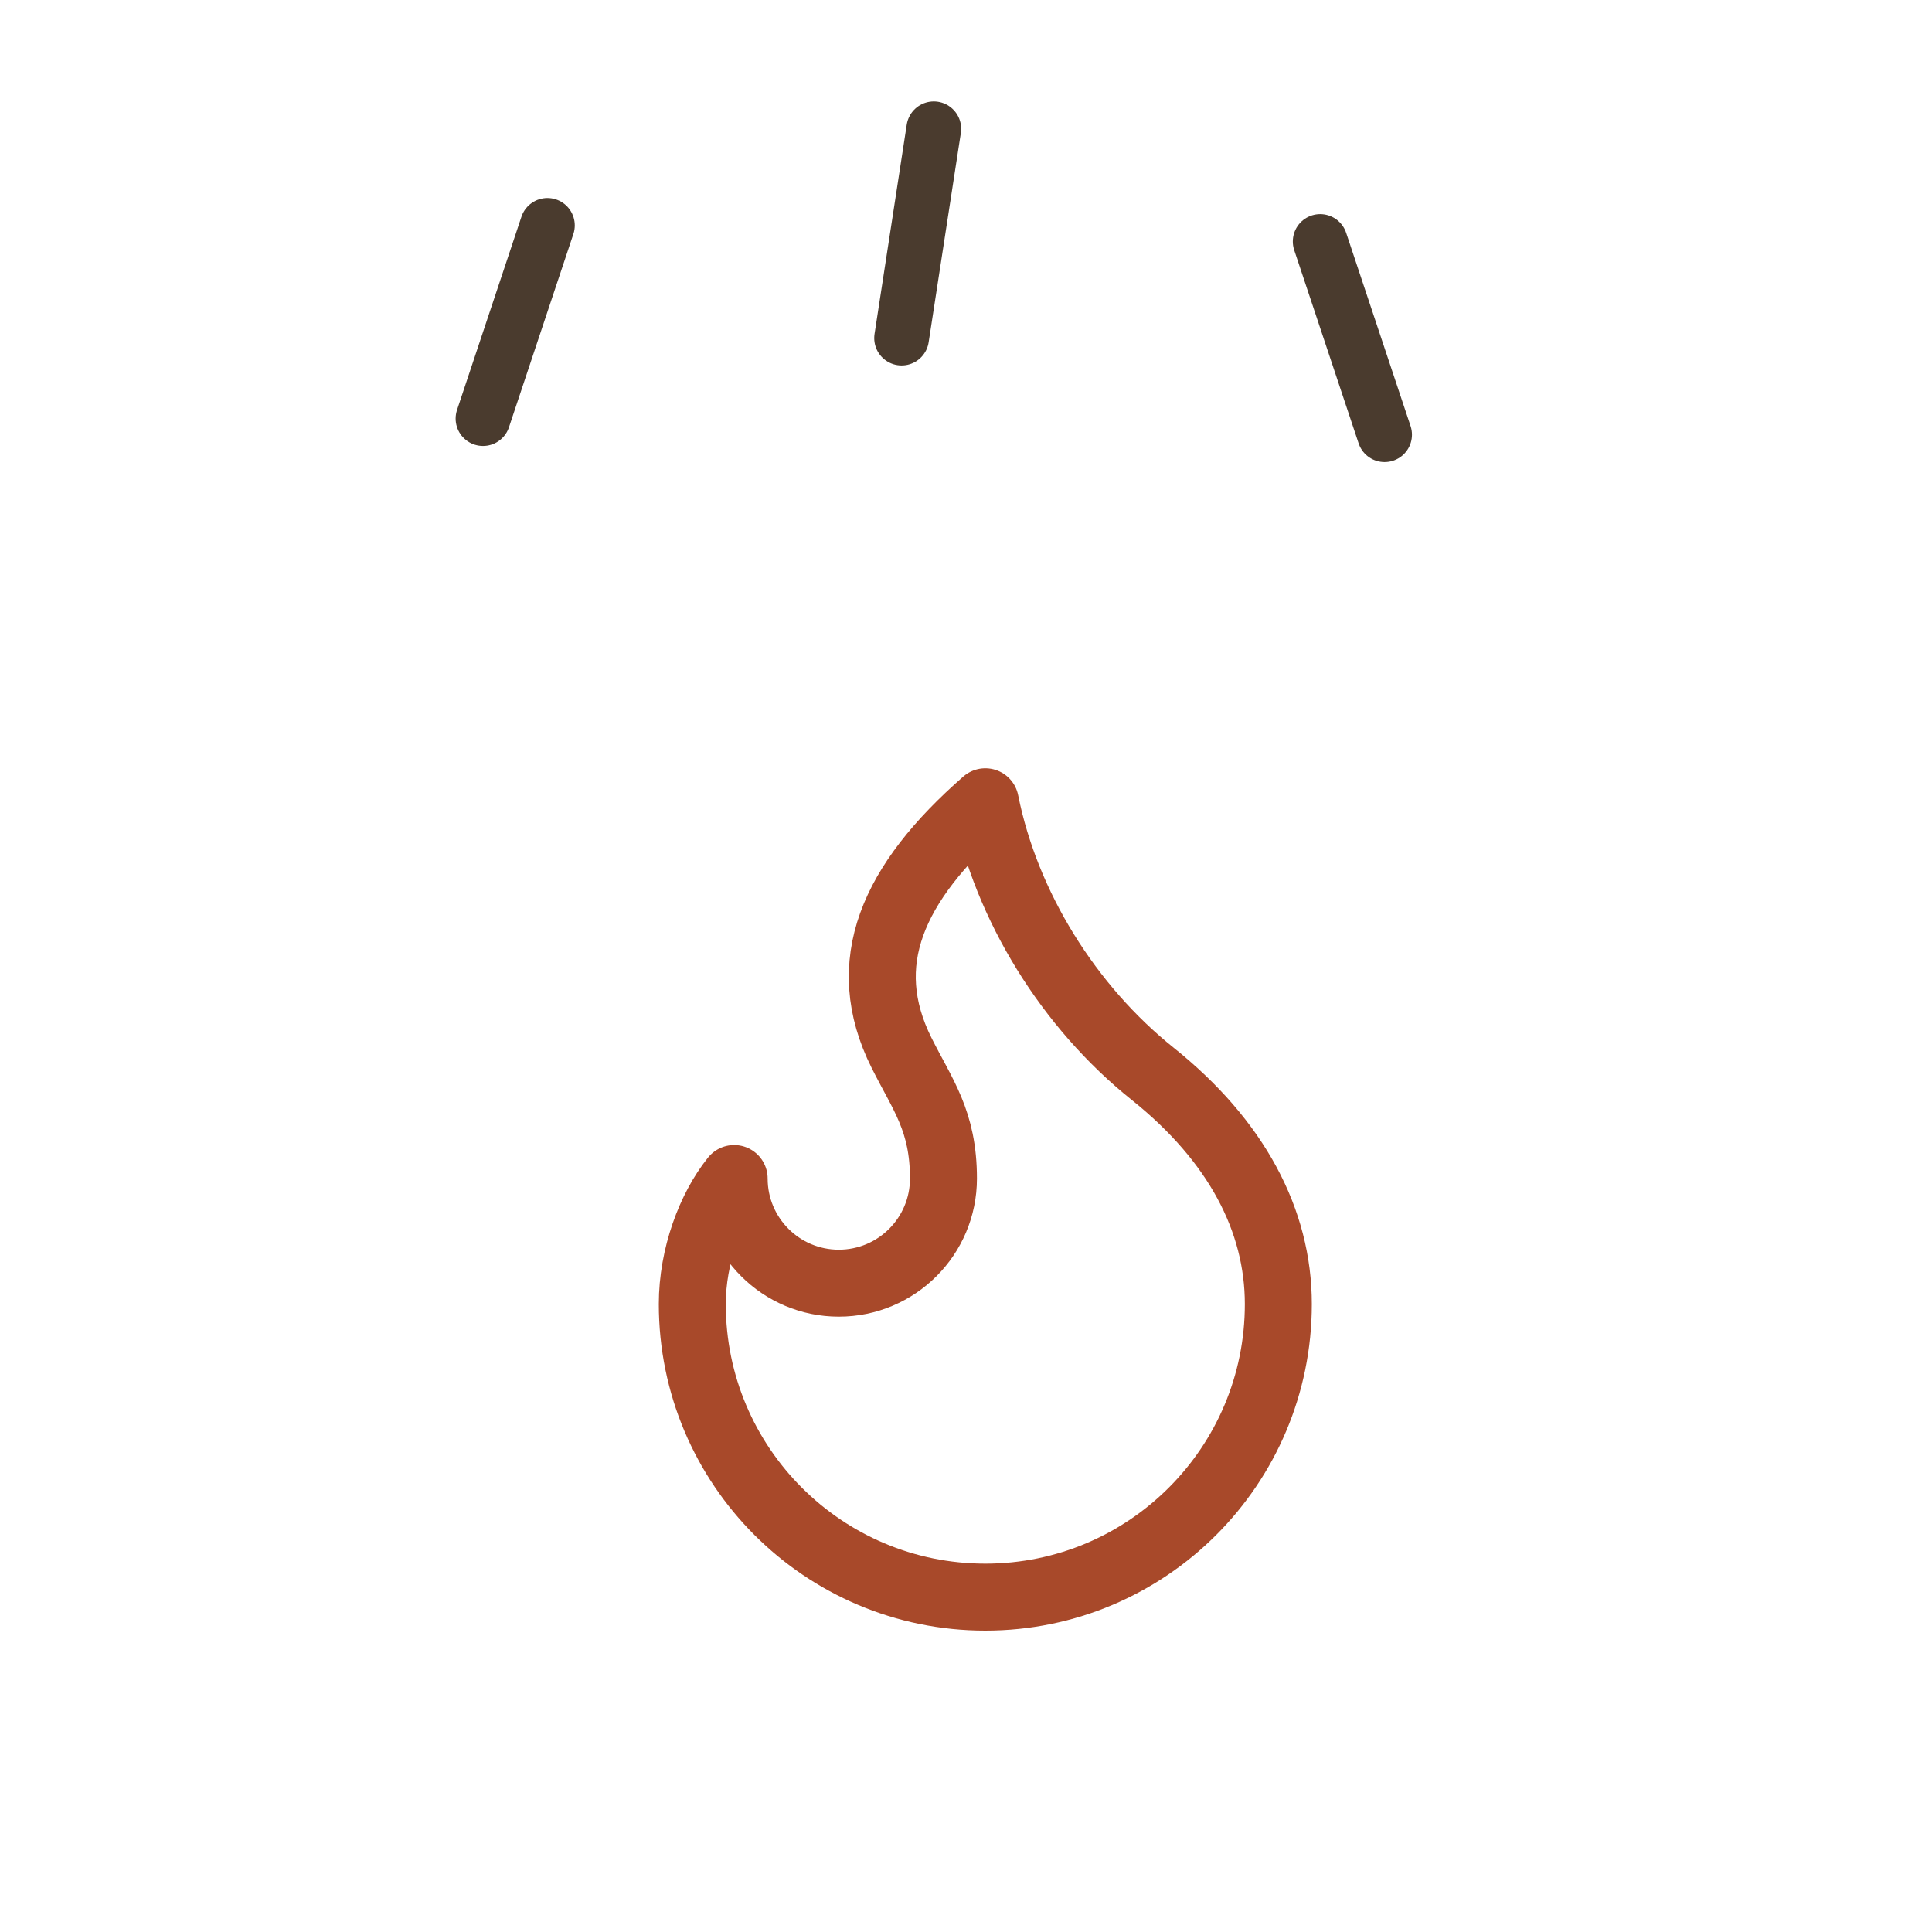
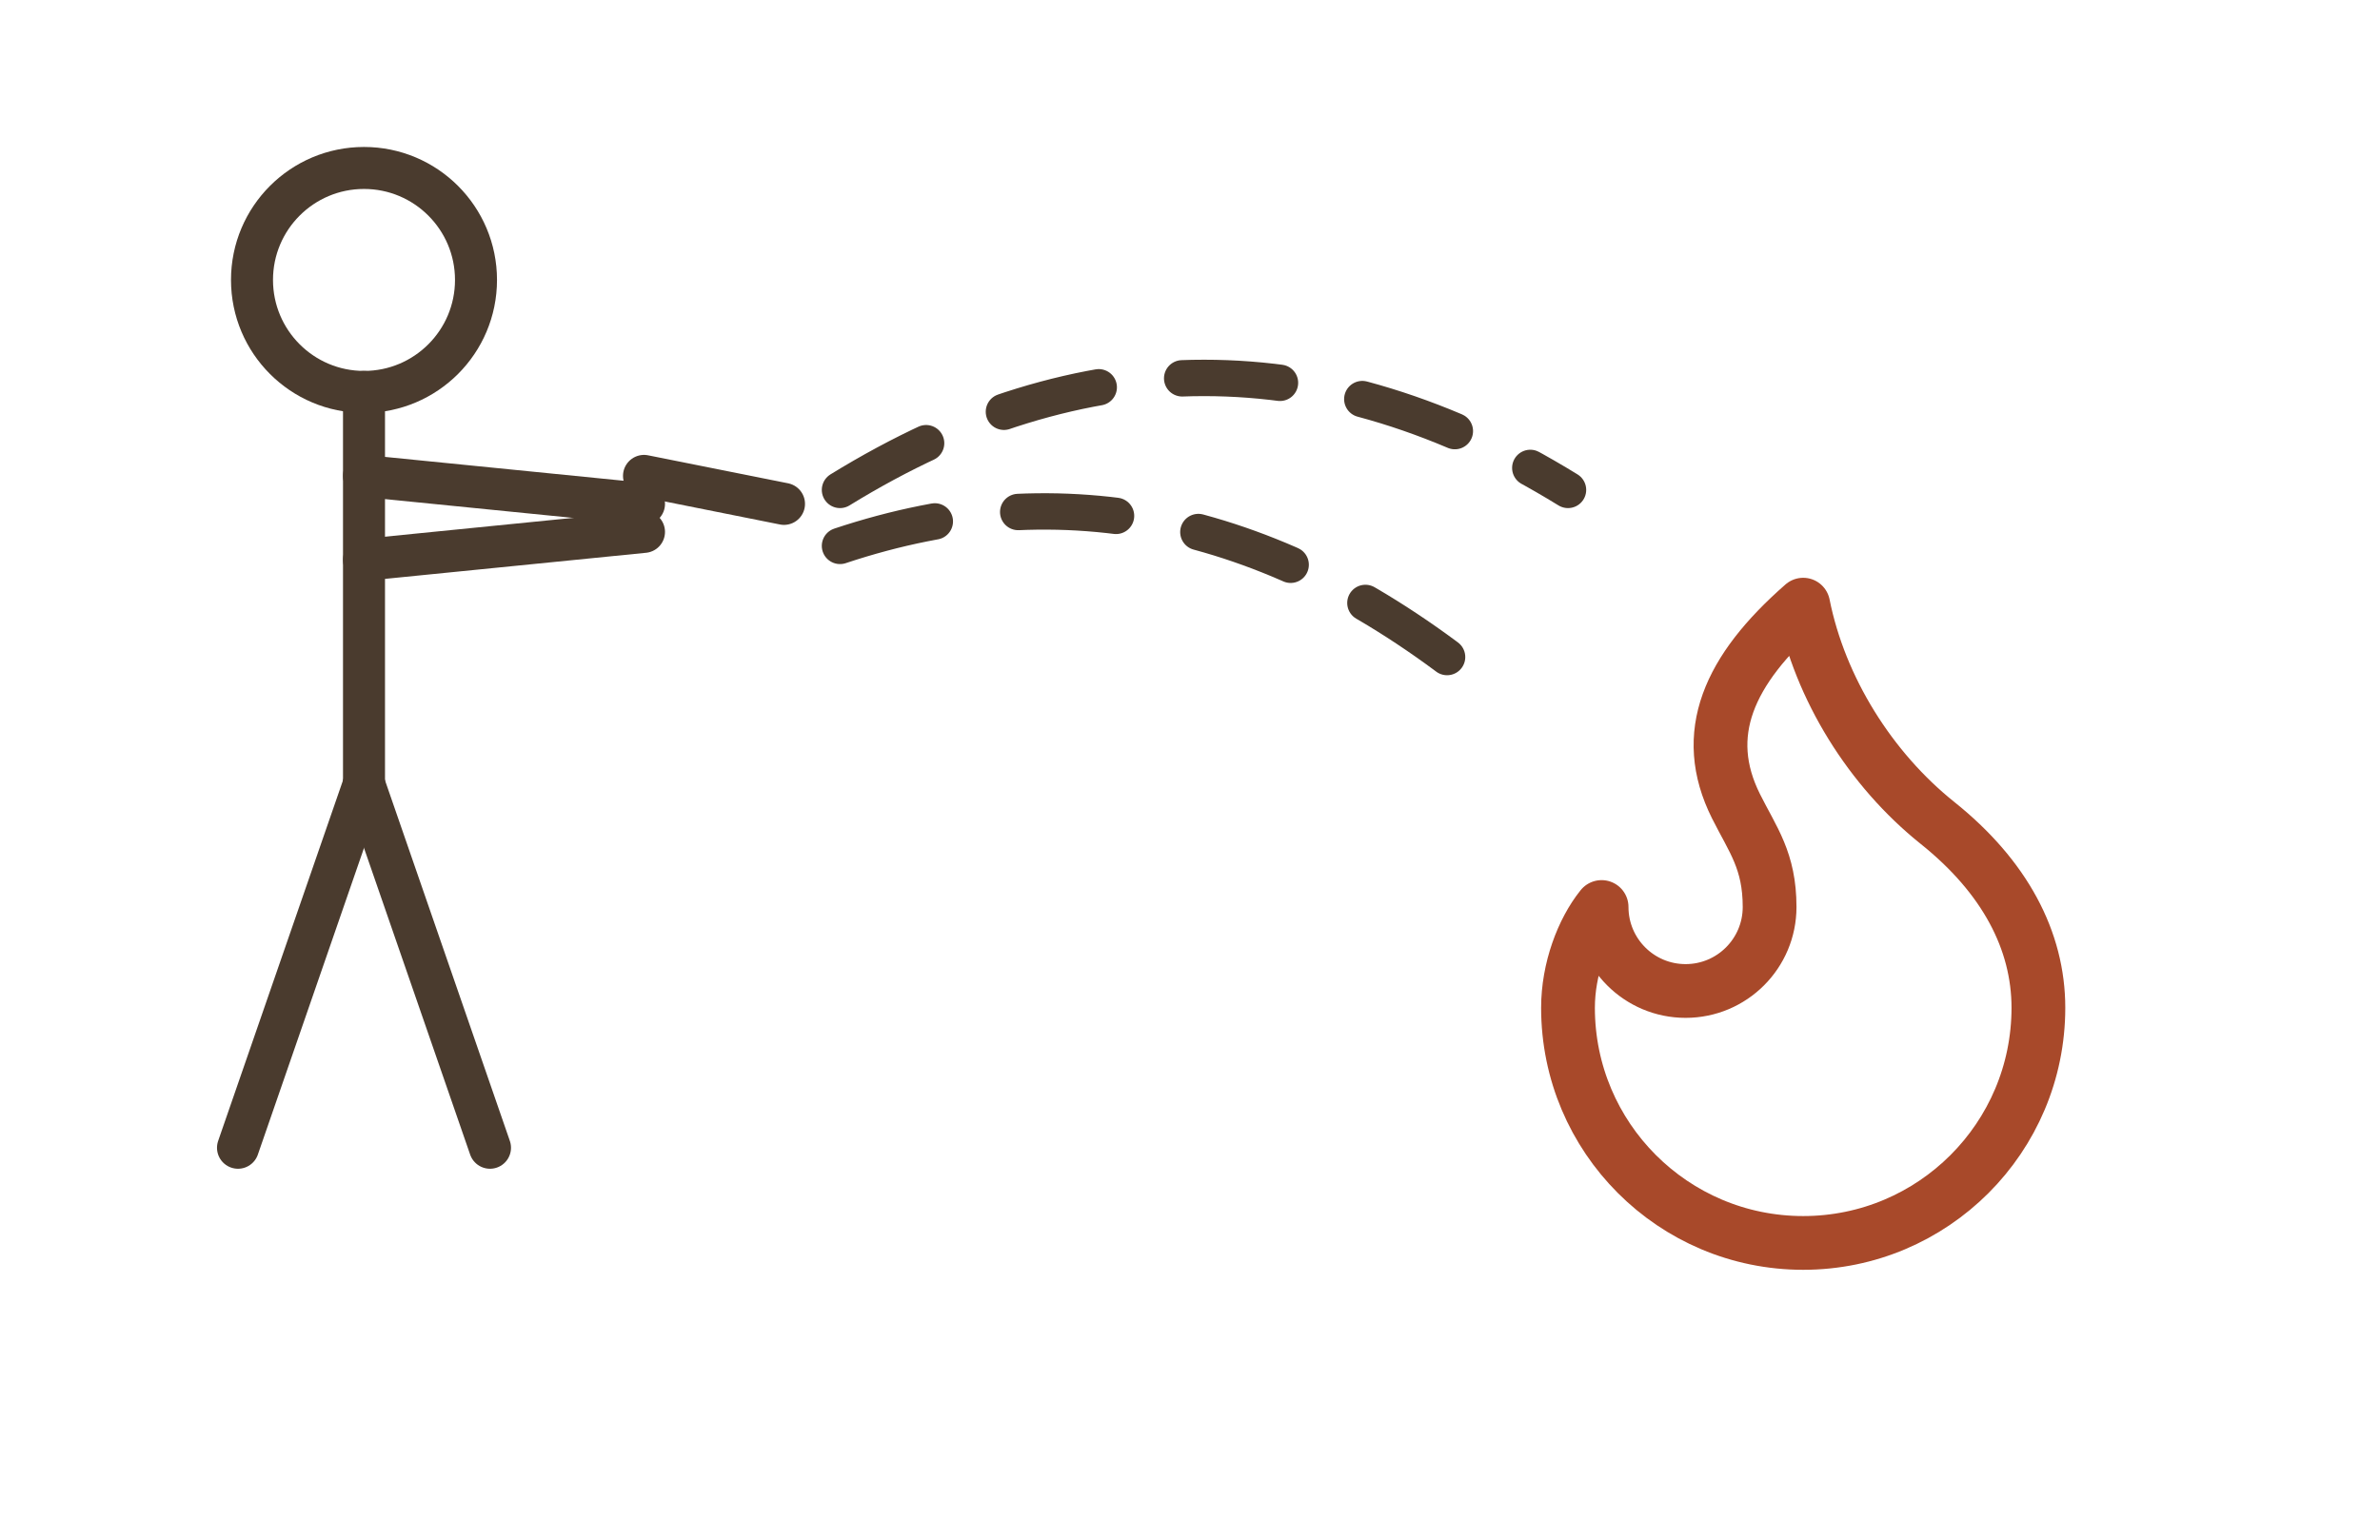
- <svg xmlns="http://www.w3.org/2000/svg" viewBox="0 0 120 120" fill="none" stroke-linecap="round" stroke-linejoin="round">
-   <g transform="translate(30,42) scale(2.6)" stroke="#A8492A" stroke-width="1.6">
+ <svg xmlns="http://www.w3.org/2000/svg" viewBox="0 0 170 110" fill="none" stroke-linecap="round" stroke-linejoin="round">
+   <g stroke="#4A3B2E" stroke-width="3">
+     <circle cx="26" cy="20" r="8" />
+     <path d="M26 28v28" />
+     <path d="M26 56l-9 26" />
+     <path d="M26 56l9 26" />
+     <path d="M26 34l20 2" />
+     <path d="M26 40l20 -2" />
+     <path d="M46 34l10 2" />
+   </g>
+   <g stroke="#4A3B2E" stroke-width="2.6" stroke-dasharray="7 6">
+     <path d="M60 35q26 -16 52 0" />
+     <path d="M60 39q24 -8 46 10" />
+   </g>
+   <g transform="translate(100,36) scale(2.4)" stroke="#A8492A" stroke-width="1.6">
    <path d="M8.5 14.5A2.5 2.5 0 0 0 11 12c0-1.38-.5-2-1-3-1.072-2.143-.224-4.054 2-6 .5 2.5 2 4.9 4 6.5 2 1.6 3 3.5 3 5.5a7 7 0 1 1-14 0c0-1.153.433-2.294 1-3a2.5 2.5 0 0 0 2.5 2.5z" />
  </g>
-   <g stroke="#4A3B2E" stroke-width="3.4">
-     <line x1="34" y1="14" x2="30" y2="26" />
-     <line x1="58" y1="8" x2="56" y2="21" />
-     <line x1="82" y1="15" x2="86" y2="27" />
-   </g>
</svg>
